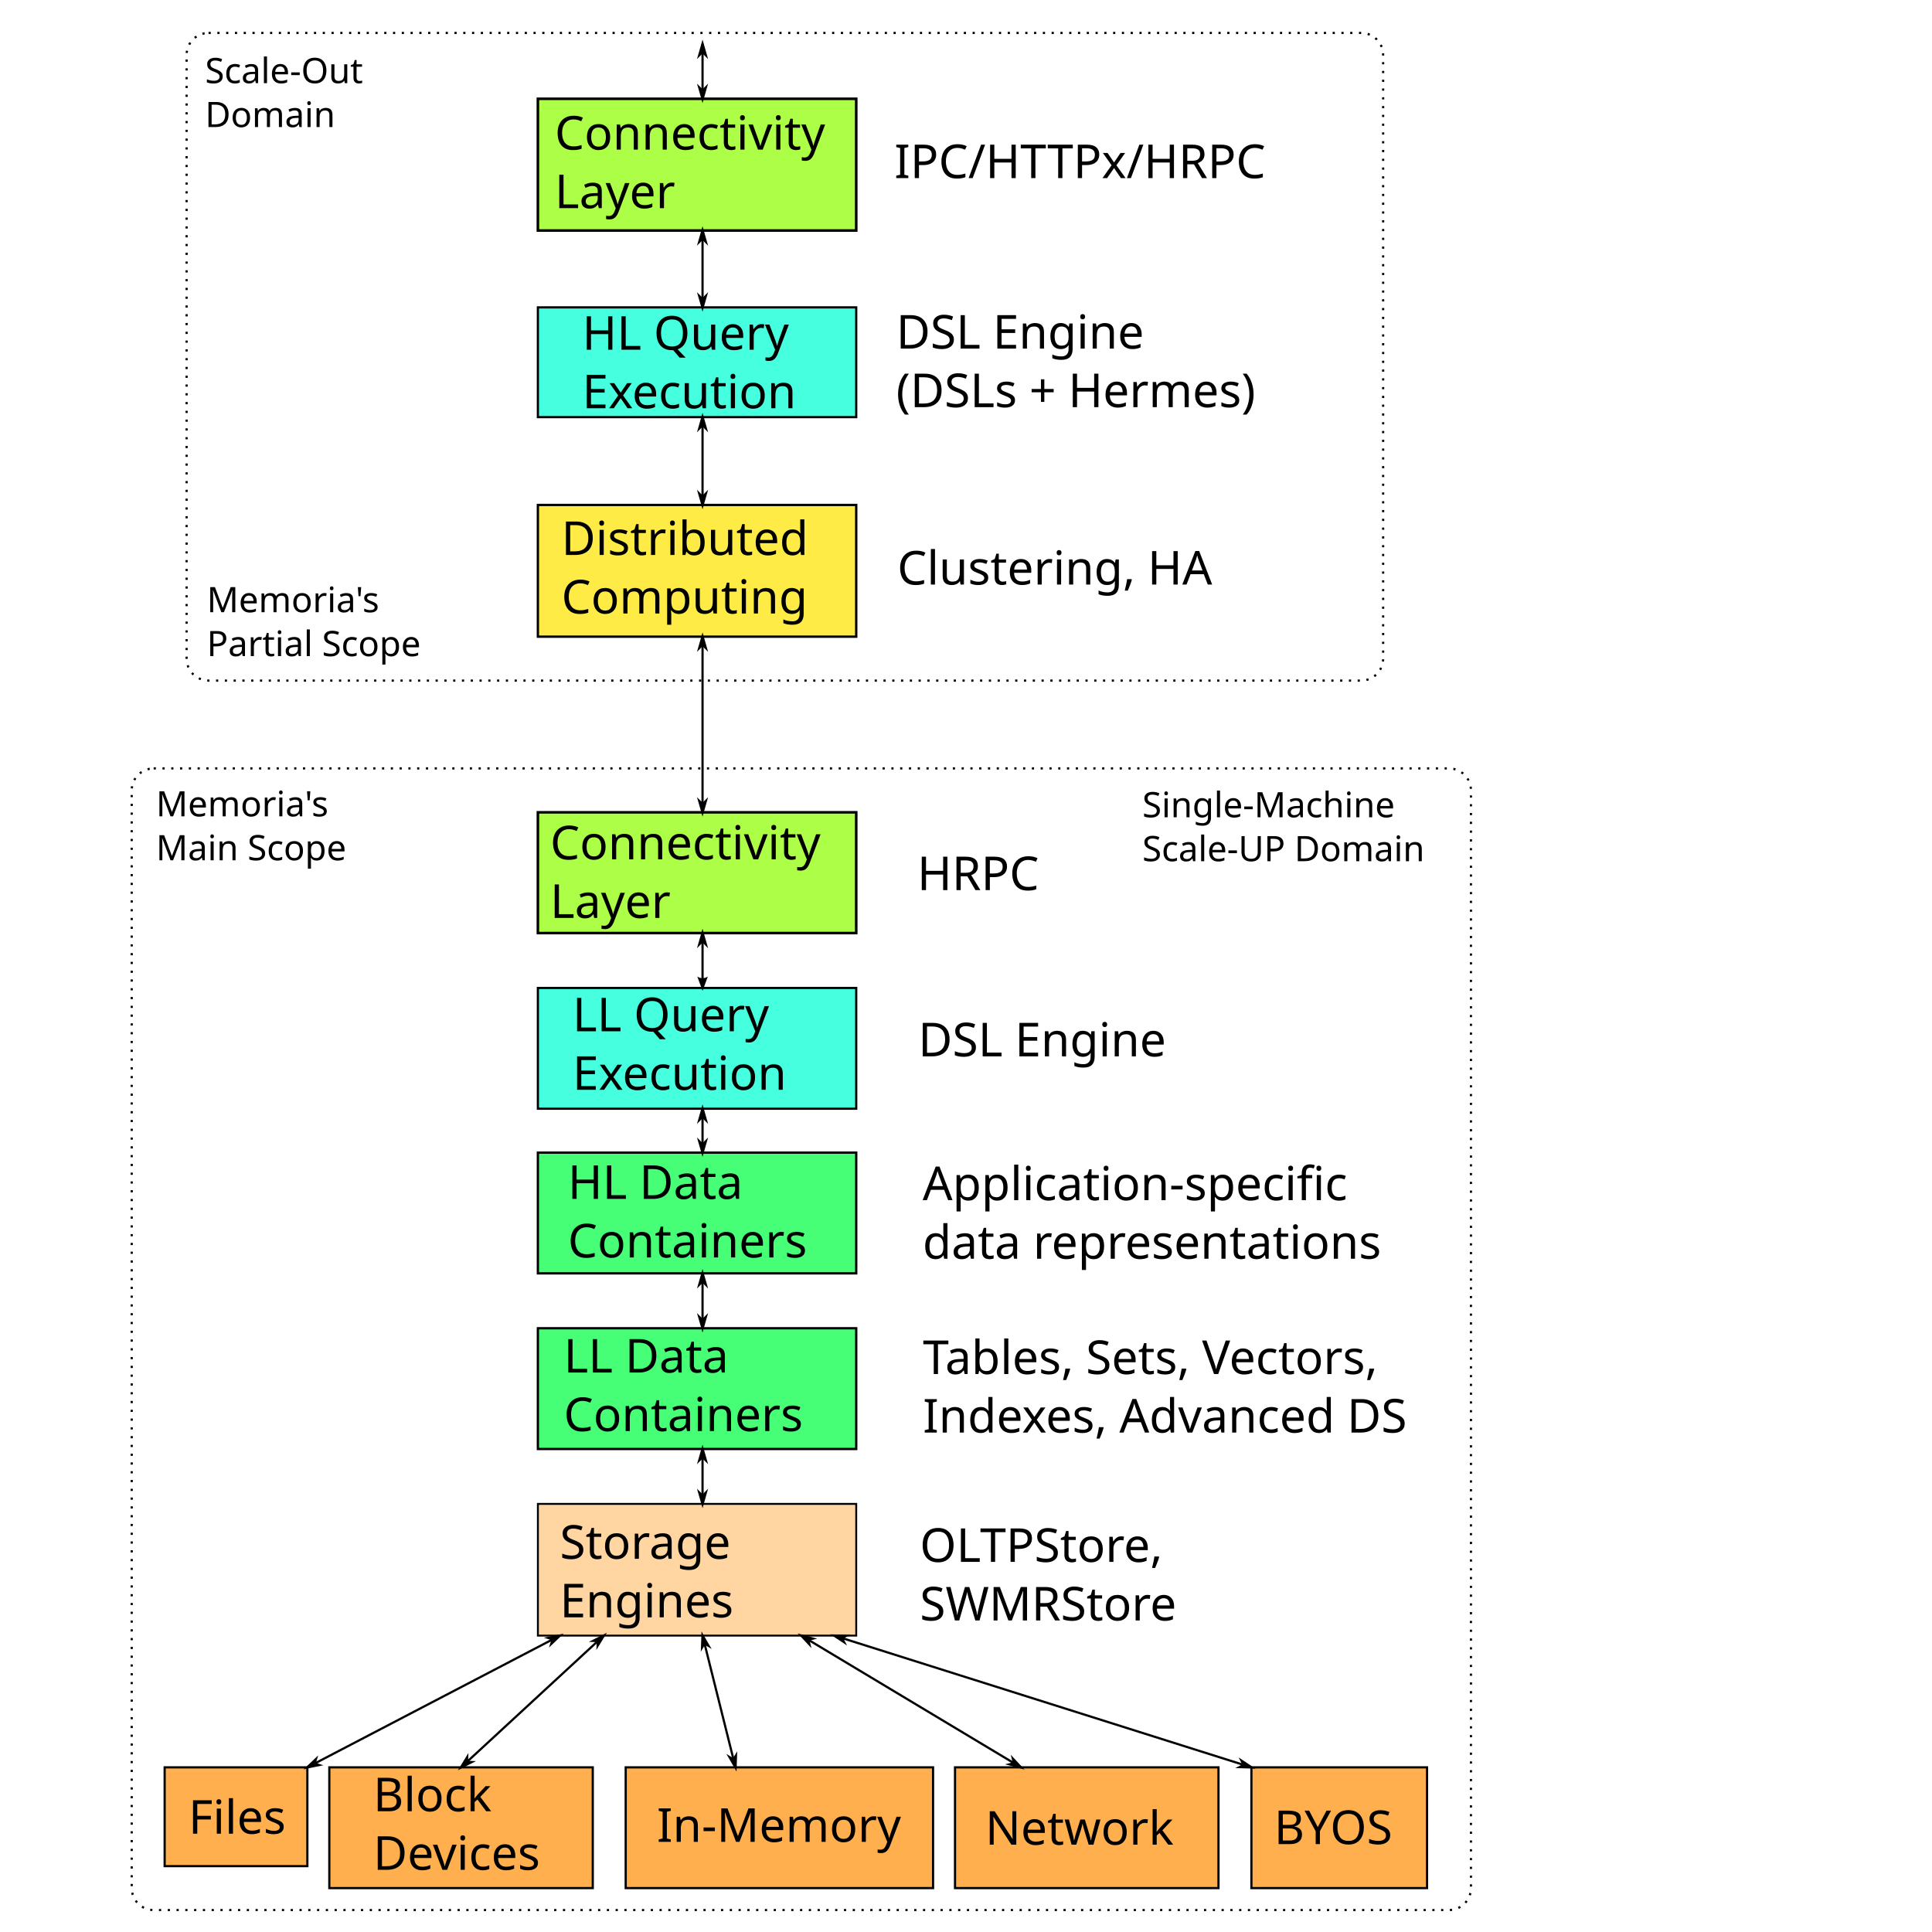
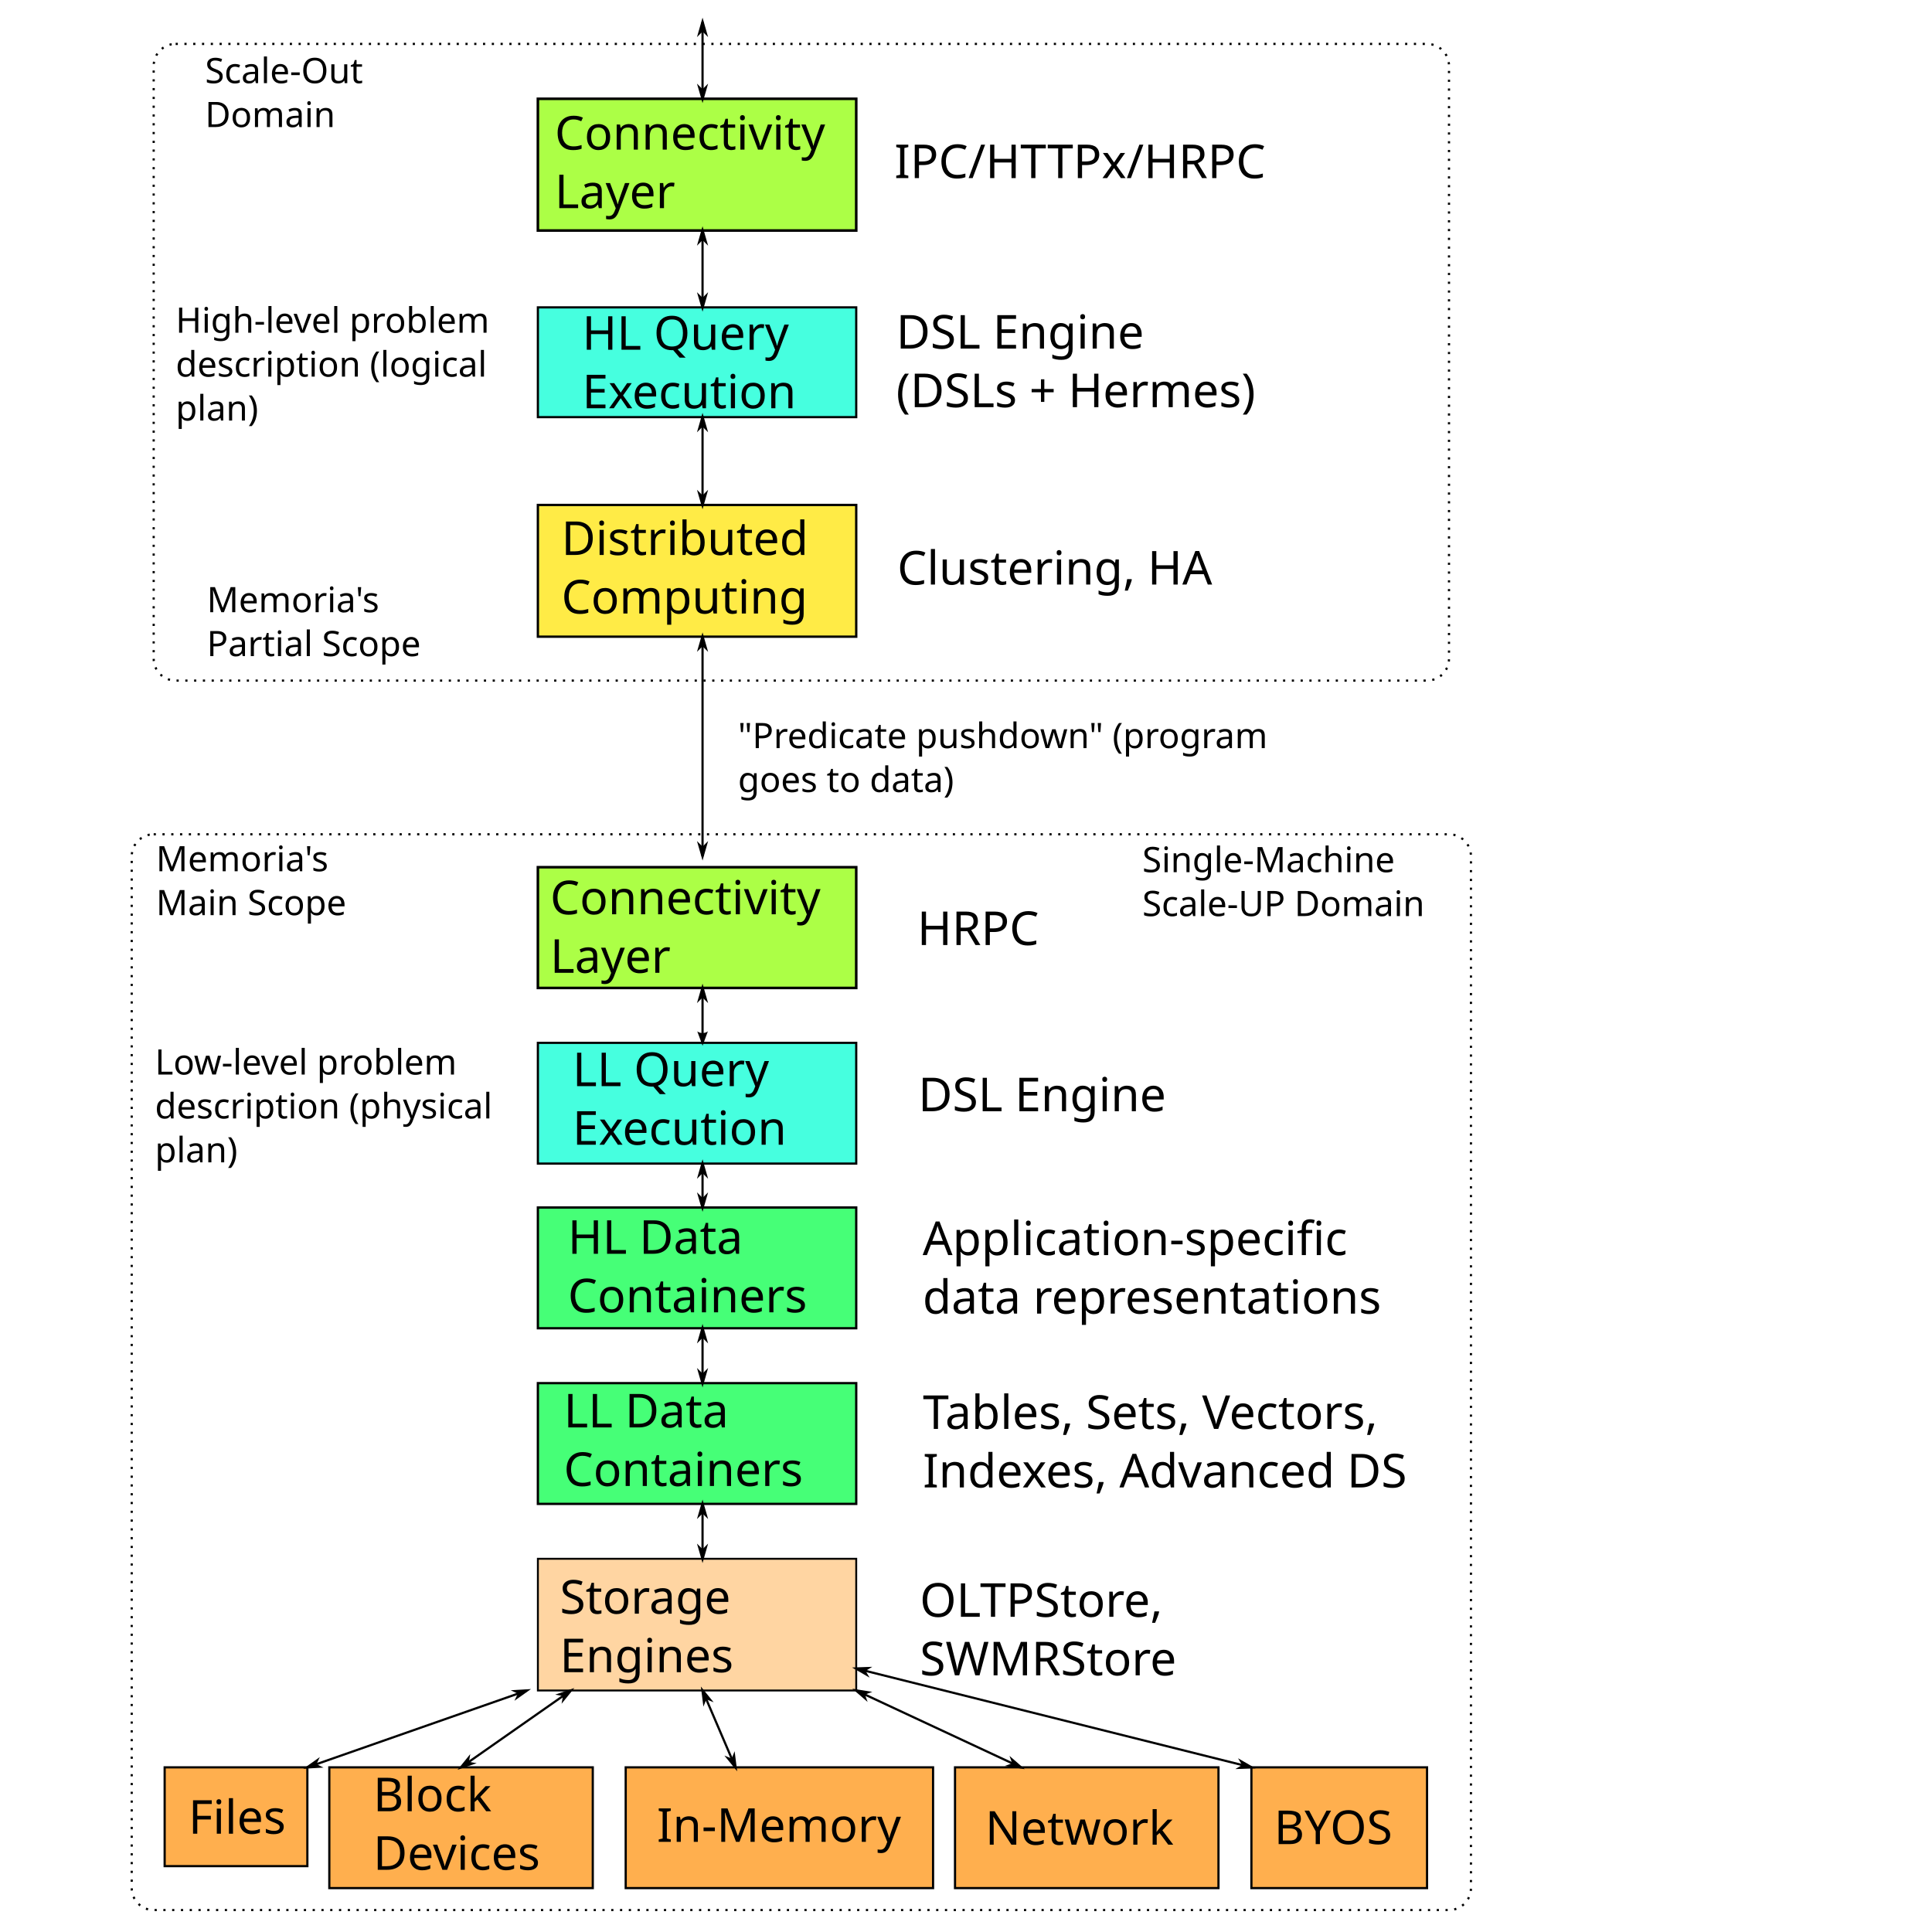
<svg xmlns="http://www.w3.org/2000/svg" width="880.0" height="880" id="svg4475" version="1.1">
  <defs id="defs4477">
    <marker orient="auto" refY="0.0" refX="0.0" id="Arrow1Mend" style="overflow:visible;">
      <path id="path4324" d="M 0.0,0.0 L 5.0,-5.0 L -12.5,0.0 L 5.0,5.0 L 0.0,0.0 z " style="fill-rule:evenodd;stroke:#000000;stroke-width:1pt;stroke-opacity:1;fill:#000000;fill-opacity:1" transform="scale(0.4) rotate(180) translate(10,0)" />
    </marker>
    <marker orient="auto" refY="0.0" refX="0.0" id="Arrow2Mend" style="overflow:visible;">
      <path id="path3809" style="font-size:12.0;fill-rule:evenodd;stroke-width:0.625;stroke-linejoin:round;" d="M 8.719,4.034 L -2.207,0.016 L 8.719,-4.002 C 6.973,-1.63 6.983,1.616 8.719,4.034 z " transform="scale(0.6) rotate(180) translate(0,0)" />
    </marker>
    <marker orient="auto" refY="0.0" refX="0.0" id="Arrow2Lend" style="overflow:visible;">
      <path id="path3803" style="font-size:12.0;fill-rule:evenodd;stroke-width:0.625;stroke-linejoin:round;" d="M 8.719,4.034 L -2.207,0.016 L 8.719,-4.002 C 6.973,-1.63 6.983,1.616 8.719,4.034 z " transform="scale(1.1) rotate(180) translate(1,0)" />
    </marker>
    <marker orient="auto" refY="0.0" refX="0.0" id="DotM" style="overflow:visible">
      <path id="path3847" d="M -2.5,-1.0 C -2.5,1.76 -4.74,4.0 -7.5,4.0 C -10.26,4.0 -12.5,1.76 -12.5,-1.0 C -12.5,-3.76 -10.26,-6.0 -7.5,-6.0 C -4.74,-6.0 -2.5,-3.76 -2.5,-1.0 z " style="fill-rule:evenodd;stroke:#000000;stroke-width:1.0pt;marker-start:none;marker-end:none" transform="scale(0.4) translate(7.4, 1)" />
    </marker>
    <marker orient="auto" refY="0.0" refX="0.0" id="DotL" style="overflow:visible">
      <path id="path3844" d="M -2.5,-1.0 C -2.5,1.76 -4.74,4.0 -7.5,4.0 C -10.26,4.0 -12.5,1.76 -12.5,-1.0 C -12.5,-3.76 -10.26,-6.0 -7.5,-6.0 C -4.74,-6.0 -2.5,-3.76 -2.5,-1.0 z " style="fill-rule:evenodd;stroke:#000000;stroke-width:1.0pt;marker-start:none;marker-end:none" transform="scale(0.8) translate(7.4, 1)" />
    </marker>
    <marker orient="auto" refY="0.0" refX="0.0" id="Arrow1Sstart" style="overflow:visible">
      <path id="path3794" d="M 0.0,0.0 L 5.0,-5.0 L -12.5,0.0 L 5.0,5.0 L 0.0,0.0 z " style="fill-rule:evenodd;stroke:#000000;stroke-width:1.0pt;marker-start:none" transform="scale(0.2) translate(6,0)" />
    </marker>
    <marker orient="auto" refY="0.0" refX="0.0" id="Arrow2Mstart" style="overflow:visible">
      <path id="path3806" style="font-size:12.0;fill-rule:evenodd;stroke-width:0.625;stroke-linejoin:round" d="M 8.719,4.034 L -2.207,0.016 L 8.719,-4.002 C 6.973,-1.63 6.983,1.616 8.719,4.034 z " transform="scale(0.6) translate(0,0)" />
    </marker>
    <marker orient="auto" refY="0.0" refX="0.0" id="Arrow1Mstart" style="overflow:visible">
      <path id="path3788" d="M 0.0,0.0 L 5.0,-5.0 L -12.5,0.0 L 5.0,5.0 L 0.0,0.0 z " style="fill-rule:evenodd;stroke:#000000;stroke-width:1.0pt;marker-start:none" transform="scale(0.4) translate(10,0)" />
    </marker>
    <marker orient="auto" refY="0" refX="0" id="Arrow2Mend-3" style="overflow:visible">
      <path id="path3809-6" style="font-size:12px;fill-rule:evenodd;stroke-width:0.625;stroke-linejoin:round" d="M 8.719,4.034 -2.207,0.016 8.719,-4.002 c -1.745,2.372 -1.735,5.617 -6e-7,8.035 z" transform="scale(-0.6,-0.6)" />
    </marker>
    <marker orient="auto" refY="0" refX="0" id="Arrow2Lend-8" style="overflow:visible">
      <path id="path3803-1" style="font-size:12px;fill-rule:evenodd;stroke-width:0.625;stroke-linejoin:round" d="M 8.719,4.034 -2.207,0.016 8.719,-4.002 c -1.745,2.372 -1.735,5.617 -6e-7,8.035 z" transform="matrix(-1.1,0,0,-1.1,-1.1,0)" />
    </marker>
    <marker orient="auto" refY="0" refX="0" id="marker4545" style="overflow:visible">
      <path id="path4547" style="font-size:12px;fill-rule:evenodd;stroke-width:0.625;stroke-linejoin:round" d="M 8.719,4.034 -2.207,0.016 8.719,-4.002 c -1.745,2.372 -1.735,5.617 -6e-7,8.035 z" transform="matrix(-1.1,0,0,-1.1,-1.1,0)" />
    </marker>
    <marker orient="auto" refY="0" refX="0" id="Arrow1Mend-4" style="overflow:visible">
      <path id="path4324-5" d="M 0,0 5,-5 -12.5,0 5,5 0,0 Z" style="fill:#000000;fill-opacity:1;fill-rule:evenodd;stroke:#000000;stroke-width:1pt;stroke-opacity:1" transform="matrix(-0.4,0,0,-0.4,-4,0)" />
    </marker>
    <marker orient="auto" refY="0" refX="0" id="Arrow1Mend-7" style="overflow:visible">
      <path id="path4324-9" d="M 0,0 5,-5 -12.5,0 5,5 0,0 Z" style="fill:#000000;fill-opacity:1;fill-rule:evenodd;stroke:#000000;stroke-width:1pt;stroke-opacity:1" transform="matrix(-0.4,0,0,-0.4,-4,0)" />
    </marker>
    <marker orient="auto" refY="0" refX="0" id="Arrow1Mend-0" style="overflow:visible">
      <path id="path4324-99" d="M 0,0 5,-5 -12.5,0 5,5 0,0 Z" style="fill:#000000;fill-opacity:1;fill-rule:evenodd;stroke:#000000;stroke-width:1pt;stroke-opacity:1" transform="matrix(-0.4,0,0,-0.4,-4,0)" />
    </marker>
    <marker orient="auto" refY="0" refX="0" id="Arrow1Mend-76" style="overflow:visible">
      <path id="path4324-55" d="M 0,0 5,-5 -12.5,0 5,5 0,0 Z" style="fill:#000000;fill-opacity:1;fill-rule:evenodd;stroke:#000000;stroke-width:1pt;stroke-opacity:1" transform="matrix(-0.4,0,0,-0.4,-4,0)" />
    </marker>
    <marker orient="auto" refY="0" refX="0" id="Arrow1Mend-3" style="overflow:visible">
      <path id="path4324-1" d="M 0,0 5,-5 -12.5,0 5,5 0,0 Z" style="fill:#000000;fill-opacity:1;fill-rule:evenodd;stroke:#000000;stroke-width:1pt;stroke-opacity:1" transform="matrix(-0.4,0,0,-0.4,-4,0)" />
    </marker>
    <marker orient="auto" refY="0" refX="0" id="Arrow1Mend-9" style="overflow:visible">
      <path id="path4324-559" d="M 0,0 5,-5 -12.5,0 5,5 0,0 Z" style="fill:#000000;fill-opacity:1;fill-rule:evenodd;stroke:#000000;stroke-width:1pt;stroke-opacity:1" transform="matrix(-0.4,0,0,-0.4,-4,0)" />
    </marker>
    <marker orient="auto" refY="0" refX="0" id="Arrow1Mend-8" style="overflow:visible">
      <path id="path4324-14" d="M 0,0 5,-5 -12.5,0 5,5 0,0 Z" style="fill:#000000;fill-opacity:1;fill-rule:evenodd;stroke:#000000;stroke-width:1pt;stroke-opacity:1" transform="matrix(-0.4,0,0,-0.4,-4,0)" />
    </marker>
    <marker orient="auto" refY="0" refX="0" id="Arrow1Mend-74" style="overflow:visible">
      <path id="path4324-6" d="M 0,0 5,-5 -12.5,0 5,5 0,0 Z" style="fill:#000000;fill-opacity:1;fill-rule:evenodd;stroke:#000000;stroke-width:1pt;stroke-opacity:1" transform="matrix(-0.4,0,0,-0.4,-4,0)" />
    </marker>
  </defs>
  <g id="layer1">
    <rect style="fill:#acff46;stroke:#000000;stroke-width:1.183;stroke-miterlimit:4;stroke-dasharray:none;fill-opacity:1" id="rect1235" width="145" height="60" x="245" y="45" />
    <text xml:space="preserve" style="font-size:21.333px;line-height:1.25;font-family:sans-serif;letter-spacing:0px;word-spacing:0px" x="252.69" y="68.148" id="text11309">
      <tspan id="tspan11307" x="252.69" y="68.148">Connectivity</tspan>
      <tspan x="252.69" y="94.815" id="tspan11311">Layer</tspan>
    </text>
    <text xml:space="preserve" style="font-size:21.333px;line-height:1.25;font-family:sans-serif;letter-spacing:0px;word-spacing:0px" x="407.369" y="81.122" id="text15185">
      <tspan id="tspan15183" x="407.369" y="81.122">IPC/HTTPx/HRPC</tspan>
    </text>
    <rect style="fill:#46ffdf;stroke:#000000;stroke-width:1;stroke-miterlimit:4;stroke-dasharray:none;fill-opacity:1" id="rect16873" width="145" height="50" x="245" y="140" />
    <text xml:space="preserve" style="font-size:21.333px;line-height:1.25;font-family:sans-serif;letter-spacing:0px;word-spacing:0px" x="265.207" y="159.284" id="text23651">
      <tspan id="tspan23649" x="265.207" y="159.284">HL Query</tspan>
      <tspan x="265.207" y="185.951" id="tspan23653">Execution</tspan>
    </text>
    <text xml:space="preserve" style="font-size:21.333px;line-height:1.25;font-family:sans-serif;letter-spacing:0px;word-spacing:0px" x="408.208" y="158.782" id="text29887">
      <tspan id="tspan29885" x="408.208" y="158.782">DSL Engine</tspan>
      <tspan x="408.208" y="185.449" id="tspan31397">(DSLs + Hermes)</tspan>
    </text>
    <rect style="fill:#ffeb46;stroke:#000000;stroke-width:1.064;stroke-miterlimit:4;stroke-dasharray:none;fill-opacity:1" id="rect31243" width="145" height="60" x="245" y="230" />
    <text xml:space="preserve" style="font-size:21.333px;line-height:1.25;font-family:sans-serif;letter-spacing:0px;word-spacing:0px" x="255.725" y="252.777" id="text33227">
      <tspan id="tspan33225" x="255.725" y="252.777">Distributed</tspan>
      <tspan x="255.725" y="279.443" id="tspan33229">Computing</tspan>
    </text>
    <text xml:space="preserve" style="font-size:21.333px;line-height:1.25;font-family:sans-serif;letter-spacing:0px;word-spacing:0px" x="408.703" y="266.263" id="text38133">
      <tspan id="tspan38131" x="408.703" y="266.263">Clustering, HA</tspan>
      <tspan x="408.703" y="292.93" id="tspan38135" />
    </text>
-     <rect style="fill:#46ffdf;stroke:#000000;stroke-width:1;stroke-miterlimit:4;stroke-dasharray:none;fill-opacity:1" id="rect16873-3" width="145" height="55" x="245" y="450" />
-     <text xml:space="preserve" style="font-size:21.333px;line-height:1.25;font-family:sans-serif;letter-spacing:0px;word-spacing:0px" x="260.797" y="469.728" id="text23651-6">
-       <tspan id="tspan23649-7" x="260.797" y="469.728">LL Query</tspan>
-       <tspan x="260.797" y="496.395" id="tspan23653-5">Execution</tspan>
+     <rect style="fill:#46ffdf;fill-opacity:1;stroke:#000000;stroke-width:1;stroke-miterlimit:4;stroke-dasharray:none" id="rect16873-3" width="145" height="55" x="245" y="475" />
+     <text xml:space="preserve" style="font-size:21.333px;line-height:1.25;font-family:sans-serif;letter-spacing:0px;word-spacing:0px" x="260.797" y="494.728" id="text23651-6">
+       <tspan id="tspan23649-7" x="260.797" y="494.728">LL Query</tspan>
+       <tspan x="260.797" y="521.395" id="tspan23653-5">Execution</tspan>
    </text>
-     <rect style="fill:#46ff77;stroke:#000000;stroke-width:1.049;stroke-miterlimit:4;stroke-dasharray:none;fill-opacity:1" id="rect55580" width="145" height="55" x="245" y="525" />
-     <text xml:space="preserve" style="font-size:21.333px;line-height:1.25;font-family:sans-serif;letter-spacing:0px;word-spacing:0px" x="258.646" y="546.079" id="text57787">
-       <tspan id="tspan57785" x="258.646" y="546.079">HL Data</tspan>
-       <tspan x="258.646" y="572.746" id="tspan57789">Containers</tspan>
+     <rect style="fill:#46ff77;fill-opacity:1;stroke:#000000;stroke-width:1.049;stroke-miterlimit:4;stroke-dasharray:none" id="rect55580" width="145" height="55" x="245" y="550" />
+     <text xml:space="preserve" style="font-size:21.333px;line-height:1.25;font-family:sans-serif;letter-spacing:0px;word-spacing:0px" x="258.646" y="571.079" id="text57787">
+       <tspan id="tspan57785" x="258.646" y="571.079">HL Data</tspan>
+       <tspan x="258.646" y="597.746" id="tspan57789">Containers</tspan>
    </text>
-     <text xml:space="preserve" style="font-size:21.333px;line-height:1.25;font-family:sans-serif;letter-spacing:0px;word-spacing:0px" x="420.255" y="546.664" id="text60395">
-       <tspan id="tspan60393" x="420.255" y="546.664">Application-specific</tspan>
-       <tspan x="420.255" y="573.331" id="tspan60397">data representations</tspan>
+     <text xml:space="preserve" style="font-size:21.333px;line-height:1.25;font-family:sans-serif;letter-spacing:0px;word-spacing:0px" x="420.255" y="571.664" id="text60395">
+       <tspan id="tspan60393" x="420.255" y="571.664">Application-specific</tspan>
+       <tspan x="420.255" y="598.331" id="tspan60397">data representations</tspan>
    </text>
-     <rect style="fill:#46ff77;stroke:#000000;stroke-width:1.049;stroke-miterlimit:4;stroke-dasharray:none;fill-opacity:1" id="rect68351" width="145" height="55" x="245" y="605" />
-     <text xml:space="preserve" style="font-size:21.333px;line-height:1.25;font-family:sans-serif;letter-spacing:0px;word-spacing:0px" x="256.784" y="625.177" id="text57787-3">
-       <tspan id="tspan57785-5" x="256.784" y="625.177">LL Data</tspan>
-       <tspan x="256.784" y="651.844" id="tspan57789-6">Containers</tspan>
+     <rect style="fill:#46ff77;fill-opacity:1;stroke:#000000;stroke-width:1.049;stroke-miterlimit:4;stroke-dasharray:none" id="rect68351" width="145" height="55" x="245" y="630" />
+     <text xml:space="preserve" style="font-size:21.333px;line-height:1.25;font-family:sans-serif;letter-spacing:0px;word-spacing:0px" x="256.784" y="650.177" id="text57787-3">
+       <tspan id="tspan57785-5" x="256.784" y="650.177">LL Data</tspan>
+       <tspan x="256.784" y="676.844" id="tspan57789-6">Containers</tspan>
    </text>
-     <text xml:space="preserve" style="font-size:21.333px;line-height:1.25;font-family:sans-serif;letter-spacing:0px;word-spacing:0px" x="420.349" y="625.847" id="text84818">
-       <tspan id="tspan84816" x="420.349" y="625.847">Tables, Sets, Vectors,</tspan>
-       <tspan x="420.349" y="652.513" id="tspan84820">Indexes, Advanced DS</tspan>
+     <text xml:space="preserve" style="font-size:21.333px;line-height:1.25;font-family:sans-serif;letter-spacing:0px;word-spacing:0px" x="420.349" y="650.847" id="text84818">
+       <tspan id="tspan84816" x="420.349" y="650.847">Tables, Sets, Vectors,</tspan>
+       <tspan x="420.349" y="677.513" id="tspan84820">Indexes, Advanced DS</tspan>
    </text>
-     <text xml:space="preserve" style="font-size:21.333px;line-height:1.25;font-family:sans-serif;letter-spacing:0px;word-spacing:0px" x="418.25" y="481.154" id="text29887-3">
-       <tspan id="tspan29885-6" x="418.25" y="481.154">DSL Engine</tspan>
+     <text xml:space="preserve" style="font-size:21.333px;line-height:1.25;font-family:sans-serif;letter-spacing:0px;word-spacing:0px" x="418.25" y="506.154" id="text29887-3">
+       <tspan id="tspan29885-6" x="418.25" y="506.154">DSL Engine</tspan>
    </text>
-     <rect style="fill:#acff46;stroke:#000000;stroke-width:1.173;stroke-miterlimit:4;stroke-dasharray:none;fill-opacity:1" id="rect1235-7" width="145" height="55" x="245" y="370" ry="0" />
-     <text xml:space="preserve" style="font-size:21.333px;line-height:1.25;font-family:sans-serif;letter-spacing:0px;word-spacing:0px" x="250.598" y="391.433" id="text11309-5">
-       <tspan id="tspan11307-3" x="250.598" y="391.433">Connectivity</tspan>
-       <tspan x="250.598" y="418.099" id="tspan11311-5">Layer</tspan>
+     <rect style="fill:#acff46;fill-opacity:1;stroke:#000000;stroke-width:1.173;stroke-miterlimit:4;stroke-dasharray:none" id="rect1235-7" width="145" height="55" x="245" y="395" ry="0" />
+     <text xml:space="preserve" style="font-size:21.333px;line-height:1.25;font-family:sans-serif;letter-spacing:0px;word-spacing:0px" x="250.598" y="416.433" id="text11309-5">
+       <tspan id="tspan11307-3" x="250.598" y="416.433">Connectivity</tspan>
+       <tspan x="250.598" y="443.099" id="tspan11311-5">Layer</tspan>
    </text>
-     <rect style="fill:#ffd5a2;stroke:#000000;stroke-width:0.866;fill-opacity:1" id="rect9611" width="145" height="60" x="245" y="685" />
-     <text xml:space="preserve" style="font-size:21.333px;line-height:1.25;font-family:sans-serif;letter-spacing:0px;word-spacing:0px" x="255" y="710" id="text11705">
-       <tspan id="tspan11703" x="255" y="710">Storage</tspan>
-       <tspan x="255" y="736.667" id="tspan11707">Engines</tspan>
+     <rect style="fill:#ffd5a2;fill-opacity:1;stroke:#000000;stroke-width:0.866" id="rect9611" width="145" height="60" x="245" y="710" />
+     <text xml:space="preserve" style="font-size:21.333px;line-height:1.25;font-family:sans-serif;letter-spacing:0px;word-spacing:0px" x="255" y="735" id="text11705">
+       <tspan id="tspan11703" x="255" y="735">Storage</tspan>
+       <tspan x="255" y="761.667" id="tspan11707">Engines</tspan>
    </text>
-     <text xml:space="preserve" style="font-size:21.333px;line-height:1.25;font-family:sans-serif;letter-spacing:0px;word-spacing:0px" x="418.966" y="711.427" id="text18101">
-       <tspan id="tspan18099" x="418.966" y="711.427">OLTPStore,</tspan>
-       <tspan x="418.966" y="738.093" id="tspan18103">SWMRStore</tspan>
+     <text xml:space="preserve" style="font-size:21.333px;line-height:1.25;font-family:sans-serif;letter-spacing:0px;word-spacing:0px" x="418.966" y="736.427" id="text18101">
+       <tspan id="tspan18099" x="418.966" y="736.427">OLTPStore,</tspan>
+       <tspan x="418.966" y="763.093" id="tspan18103">SWMRStore</tspan>
    </text>
    <rect style="fill:#ffaf4e;stroke:#000000;fill-opacity:1" id="rect32579" width="65" height="45" x="75" y="805" />
    <text xml:space="preserve" style="font-size:21.333px;line-height:1.25;font-family:sans-serif;letter-spacing:0px;word-spacing:0px" x="85.868" y="835.225" id="text35172">
      <tspan id="tspan35170" x="85.868" y="835.225">Files</tspan>
    </text>
    <rect style="fill:#ffaf4e;stroke:#000000;fill-opacity:1" id="rect36233" width="120" height="55" x="150" y="805" />
    <text xml:space="preserve" style="font-size:21.333px;line-height:1.25;font-family:sans-serif;letter-spacing:0px;word-spacing:0px" x="170" y="825" id="text38503">
      <tspan id="tspan38501" x="170" y="825">Block</tspan>
      <tspan x="170" y="851.667" id="tspan38505">Devices</tspan>
    </text>
    <rect style="fill:#ffaf4e;stroke:#000000;fill-opacity:1" id="rect50662" width="140" height="55" x="285" y="805" />
    <text xml:space="preserve" style="font-size:21.333px;line-height:1.25;font-family:sans-serif;letter-spacing:0px;word-spacing:0px" x="299.183" y="838.939" id="text52624">
      <tspan id="tspan52622" x="299.183" y="838.939">In-Memory</tspan>
    </text>
    <rect style="fill:#ffaf4e;stroke:#000000;fill-opacity:1" id="rect53600" width="120" height="55" x="435" y="805" />
    <text xml:space="preserve" style="font-size:21.333px;line-height:1.25;font-family:sans-serif;letter-spacing:0px;word-spacing:0px" x="448.767" y="840.229" id="text55590">
      <tspan id="tspan55588" x="448.767" y="840.229">Network</tspan>
    </text>
    <rect style="fill:#ffaf4e;stroke:#000000;fill-opacity:1" id="rect56770" width="80" height="55" x="570" y="805" />
    <text xml:space="preserve" style="font-size:21.333px;line-height:1.25;font-family:sans-serif;letter-spacing:0px;word-spacing:0px" x="580.337" y="839.958" id="text59120">
      <tspan id="tspan59118" x="580.337" y="839.958">BYOS</tspan>
    </text>
-     <rect style="fill:none;stroke:#000000;stroke-width:1;stroke-miterlimit:4;stroke-dasharray:1, 3;stroke-dashoffset:0" id="rect60258" width="610" height="520" x="60" y="350" ry="10" />
-     <text xml:space="preserve" style="font-size:16px;line-height:1.25;font-family:sans-serif;letter-spacing:0px;word-spacing:0px" x="520.306" y="372.254" id="text65520">
-       <tspan id="tspan65518" x="520.306" y="372.254">Single-Machine</tspan>
-       <tspan x="520.306" y="392.254" id="tspan68558">Scale-UP Domain</tspan>
+     <rect style="fill:none;stroke:#000000;stroke-width:1;stroke-miterlimit:4;stroke-dasharray:1, 3;stroke-dashoffset:0" id="rect60258" width="610" height="490" x="60" y="380" ry="10" />
+     <text xml:space="preserve" style="font-size:16px;line-height:1.25;font-family:sans-serif;letter-spacing:0px;word-spacing:0px" x="520.306" y="397.254" id="text65520">
+       <tspan id="tspan65518" x="520.306" y="397.254">Single-Machine</tspan>
+       <tspan x="520.306" y="417.254" id="tspan68558">Scale-UP Domain</tspan>
    </text>
-     <path style="fill:none;stroke:#000000;stroke-width:1px;stroke-linecap:butt;stroke-linejoin:miter;stroke-opacity:1;marker-start:url(#Arrow1Mstart);marker-end:url(#Arrow1Mend)" d="M 255,745 140,805" id="path82773" />
-     <path style="fill:none;stroke:#000000;stroke-width:1px;stroke-linecap:butt;stroke-linejoin:miter;stroke-opacity:1;marker-start:url(#Arrow1Mstart);marker-end:url(#Arrow1Mend)" d="m 275,745 -65,60" id="path82775" />
-     <path style="fill:none;stroke:#000000;stroke-width:1px;stroke-linecap:butt;stroke-linejoin:miter;stroke-opacity:1;marker-start:url(#Arrow1Mstart);marker-end:url(#Arrow1Mend)" d="m 380,745 190,60" id="path82777" />
-     <path style="fill:none;stroke:#000000;stroke-width:1px;stroke-linecap:butt;stroke-linejoin:miter;stroke-opacity:1;marker-start:url(#Arrow1Mstart);marker-end:url(#Arrow1Mend)" d="m 365,745 100,60" id="path82781" />
-     <path style="fill:none;stroke:#000000;stroke-width:1px;stroke-linecap:butt;stroke-linejoin:miter;stroke-opacity:1;marker-start:url(#Arrow1Mstart);marker-end:url(#Arrow1Mend)" d="m 320,745 15,60" id="path82783" />
-     <path style="fill:none;stroke:#000000;stroke-width:1px;stroke-linecap:butt;stroke-linejoin:miter;stroke-opacity:1;marker-start:url(#Arrow1Mstart);marker-end:url(#Arrow1Mend)" d="M 320,370 V 290" id="path82997" />
-     <path style="fill:none;stroke:#000000;stroke-width:1px;stroke-linecap:butt;stroke-linejoin:miter;stroke-opacity:1;marker-start:url(#Arrow1Mstart);marker-end:url(#Arrow2Mend)" d="m 320,425 v 25" id="path82999" />
-     <path style="fill:none;stroke:#000000;stroke-width:1px;stroke-linecap:butt;stroke-linejoin:miter;stroke-opacity:1;marker-start:url(#Arrow1Mstart);marker-end:url(#Arrow1Mend)" d="m 320,505 v 20" id="path83001" />
-     <path style="fill:none;stroke:#000000;stroke-width:1px;stroke-linecap:butt;stroke-linejoin:miter;stroke-opacity:1;marker-start:url(#Arrow1Mstart);marker-end:url(#Arrow1Mend)" d="m 320,580 v 25" id="path83003" />
-     <path style="fill:none;stroke:#000000;stroke-width:1px;stroke-linecap:butt;stroke-linejoin:miter;stroke-opacity:1;marker-start:url(#Arrow1Mstart);marker-end:url(#Arrow1Mend)" d="m 320,660 v 25" id="path83005" />
+     <path style="fill:none;stroke:#000000;stroke-width:1px;stroke-linecap:butt;stroke-linejoin:miter;stroke-opacity:1;marker-start:url(#Arrow1Mstart);marker-end:url(#Arrow1Mend)" d="M 240,770 140,805" id="path82773" />
+     <path style="fill:none;stroke:#000000;stroke-width:1px;stroke-linecap:butt;stroke-linejoin:miter;stroke-opacity:1;marker-start:url(#Arrow1Mstart);marker-end:url(#Arrow1Mend)" d="m 260,770 -50,35" id="path82775" />
+     <path style="fill:none;stroke:#000000;stroke-width:1px;stroke-linecap:butt;stroke-linejoin:miter;stroke-opacity:1;marker-start:url(#Arrow1Mstart);marker-end:url(#Arrow1Mend)" d="m 390,760 180,45" id="path82777" />
+     <path style="fill:none;stroke:#000000;stroke-width:1px;stroke-linecap:butt;stroke-linejoin:miter;stroke-opacity:1;marker-start:url(#Arrow1Mstart);marker-end:url(#Arrow1Mend)" d="m 390,770 75,35" id="path82781" />
+     <path style="fill:none;stroke:#000000;stroke-width:1px;stroke-linecap:butt;stroke-linejoin:miter;stroke-opacity:1;marker-start:url(#Arrow1Mstart);marker-end:url(#Arrow1Mend)" d="m 320,770 15,35" id="path82783" />
+     <path style="fill:none;stroke:#000000;stroke-width:1px;stroke-linecap:butt;stroke-linejoin:miter;stroke-opacity:1;marker-start:url(#Arrow1Mstart);marker-end:url(#Arrow1Mend)" d="M 320,390 V 290" id="path82997" />
+     <path style="fill:none;stroke:#000000;stroke-width:1px;stroke-linecap:butt;stroke-linejoin:miter;stroke-opacity:1;marker-start:url(#Arrow1Mstart);marker-end:url(#Arrow2Mend)" d="m 320,450 v 25" id="path82999" />
+     <path style="fill:none;stroke:#000000;stroke-width:1px;stroke-linecap:butt;stroke-linejoin:miter;stroke-opacity:1;marker-start:url(#Arrow1Mstart);marker-end:url(#Arrow1Mend)" d="m 320,530 v 20" id="path83001" />
+     <path style="fill:none;stroke:#000000;stroke-width:1px;stroke-linecap:butt;stroke-linejoin:miter;stroke-opacity:1;marker-start:url(#Arrow1Mstart);marker-end:url(#Arrow1Mend)" d="m 320,605 v 25" id="path83003" />
+     <path style="fill:none;stroke:#000000;stroke-width:1px;stroke-linecap:butt;stroke-linejoin:miter;stroke-opacity:1;marker-start:url(#Arrow1Mstart);marker-end:url(#Arrow1Mend)" d="m 320,685 v 25" id="path83005" />
    <path style="fill:none;stroke:#000000;stroke-width:1px;stroke-linecap:butt;stroke-linejoin:miter;stroke-opacity:1;marker-start:url(#Arrow1Mstart);marker-end:url(#Arrow1Mend)" d="m 320,105 v 35" id="path83007" />
    <path style="fill:none;stroke:#000000;stroke-width:1px;stroke-linecap:butt;stroke-linejoin:miter;stroke-opacity:1;marker-start:url(#Arrow1Mstart);marker-end:url(#Arrow1Mend)" d="m 320,190 v 40" id="path83009" />
-     <rect style="fill:none;fill-opacity:1;stroke:#000000;stroke-width:1;stroke-miterlimit:4;stroke-dasharray:1, 3;stroke-dashoffset:0" id="rect83113" width="545" height="295" x="85" y="15" ry="10" />
+     <rect style="fill:none;fill-opacity:1;stroke:#000000;stroke-width:1;stroke-miterlimit:4;stroke-dasharray:1, 3;stroke-dashoffset:0" id="rect83113" width="590" height="290" x="70" y="20" ry="10" />
    <text xml:space="preserve" style="font-size:16px;line-height:1.25;font-family:sans-serif;letter-spacing:0px;word-spacing:0px" x="93.412" y="37.872" id="text85304">
      <tspan id="tspan85302" x="93.412" y="37.872">Scale-Out</tspan>
      <tspan x="93.412" y="57.872" id="tspan85306">Domain</tspan>
    </text>
-     <path style="fill:none;stroke:#000000;stroke-width:1px;stroke-linecap:butt;stroke-linejoin:miter;stroke-opacity:1;marker-start:url(#Arrow1Mstart);marker-end:url(#Arrow1Mend)" d="M 320,45 V 20" id="path91067" />
-     <text xml:space="preserve" style="font-size:21.333px;line-height:1.25;font-family:sans-serif;letter-spacing:0px;word-spacing:0px" x="417.797" y="405.447" id="text95265">
-       <tspan id="tspan95263" x="417.797" y="405.447">HRPC</tspan>
+     <path style="fill:none;stroke:#000000;stroke-width:1px;stroke-linecap:butt;stroke-linejoin:miter;stroke-opacity:1;marker-start:url(#Arrow1Mstart);marker-end:url(#Arrow1Mend)" d="M 320,45 V 10" id="path91067" />
+     <text xml:space="preserve" style="font-size:21.333px;line-height:1.25;font-family:sans-serif;letter-spacing:0px;word-spacing:0px" x="417.797" y="430.447" id="text95265">
+       <tspan id="tspan95263" x="417.797" y="430.447">HRPC</tspan>
    </text>
-     <text xml:space="preserve" style="font-size:16px;line-height:1.25;font-family:sans-serif;letter-spacing:0px;word-spacing:0px" x="71.07" y="371.834" id="text114080">
-       <tspan id="tspan114078" x="71.07" y="371.834">Memoria's</tspan>
-       <tspan x="71.07" y="391.834" id="tspan114500">Main Scope</tspan>
+     <text xml:space="preserve" style="font-size:16px;line-height:1.25;font-family:sans-serif;letter-spacing:0px;word-spacing:0px" x="71.07" y="396.834" id="text114080">
+       <tspan id="tspan114078" x="71.07" y="396.834">Memoria's</tspan>
+       <tspan x="71.07" y="416.834" id="tspan114500">Main Scope</tspan>
    </text>
    <text xml:space="preserve" style="font-size:16px;line-height:1.25;font-family:sans-serif;letter-spacing:0px;word-spacing:0px" x="94.222" y="278.861" id="text114080-6">
      <tspan id="tspan114078-2" x="94.222" y="278.861">Memoria's</tspan>
      <tspan x="94.222" y="298.861" id="tspan114500-9">Partial Scope</tspan>
    </text>
+     <text xml:space="preserve" style="font-size:16px;line-height:1.25;font-family:sans-serif;letter-spacing:0px;word-spacing:0px" x="80.029" y="151.549" id="text8201">
+       <tspan x="80.029" y="151.549" id="tspan10203">High-level problem</tspan>
+       <tspan x="80.029" y="171.549" id="tspan12497">description (logical</tspan>
+       <tspan x="80.029" y="191.549" id="tspan19974">plan)</tspan>
+     </text>
+     <text xml:space="preserve" style="font-size:16px;line-height:1.25;font-family:sans-serif;letter-spacing:0px;word-spacing:0px" x="336.139" y="340.758" id="text23663">
+       <tspan id="tspan23661" x="336.139" y="340.758">"Predicate pushdown" (program</tspan>
+       <tspan x="336.139" y="360.758" id="tspan23665">goes to data)</tspan>
+     </text>
+     <text xml:space="preserve" style="font-size:16px;line-height:1.25;font-family:sans-serif;letter-spacing:0px;word-spacing:0px" x="70.58" y="489.44" id="text8201-3">
+       <tspan x="70.58" y="489.44" id="tspan10203-5">Low-level problem</tspan>
+       <tspan x="70.58" y="509.44" id="tspan12497-6">description (physical</tspan>
+       <tspan x="70.58" y="529.44" id="tspan19974-2">plan)</tspan>
+     </text>
  </g>
</svg>
